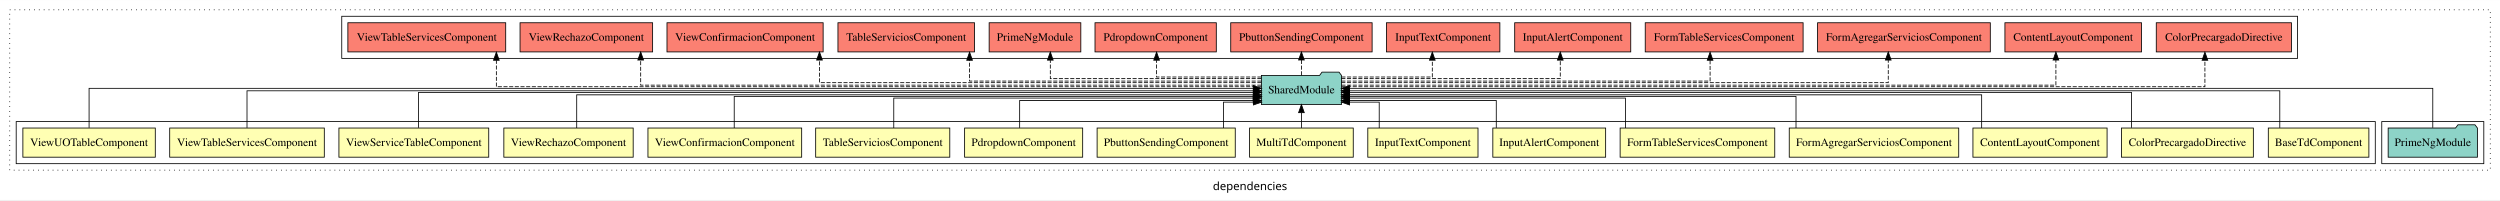
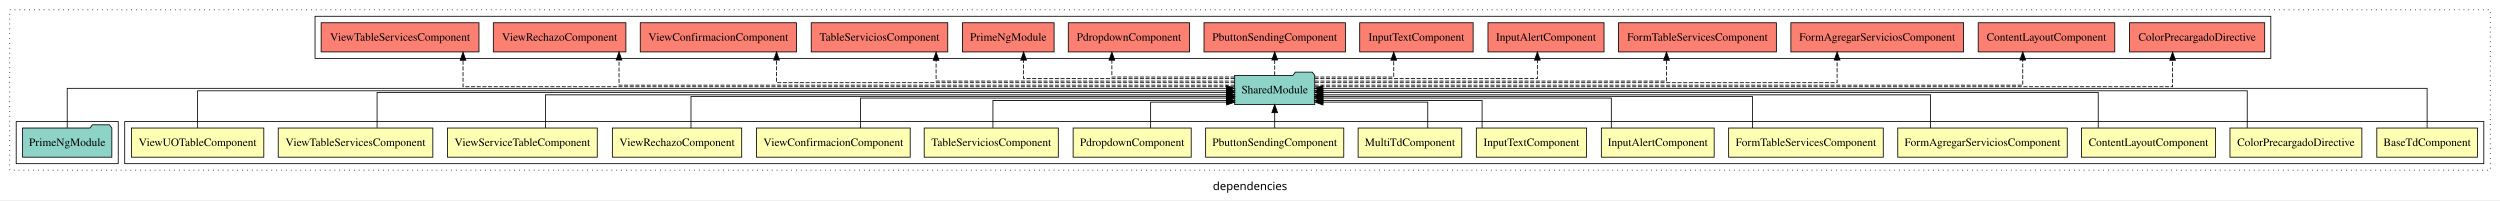
<svg xmlns="http://www.w3.org/2000/svg" width="3087pt" height="247pt" viewBox="0.00 0.00 3087.00 246.80">
  <g id="graph0" class="graph" transform="scale(1 1) rotate(0) translate(4 242.8)">
    <polygon fill="white" stroke="transparent" points="-4,4 -4,-242.8 3083,-242.8 3083,4 -4,4" />
    <text text-anchor="middle" x="1539.5" y="-8.2" font-family="sans-serif" font-size="14.00">dependencies</text>
    <g id="clust1" class="cluster">
      <polygon fill="none" stroke="black" stroke-dasharray="1,5" points="8,-32.8 8,-230.8 3071,-230.8 3071,-32.8 8,-32.8" />
    </g>
+     <g id="clust2" class="cluster">
+       <polygon fill="none" stroke="black" points="150,-40.8 150,-92.8 3063,-92.8 3063,-40.8 150,-40.8" />
+     </g>
+     <g id="clust19" class="cluster">
+       <polygon fill="none" stroke="black" points="16,-40.8 16,-92.8 142,-92.8 142,-40.8 16,-40.8" />
+     </g>
    <g id="clust20" class="cluster">
-       <polygon fill="none" stroke="black" points="418,-170.8 418,-222.8 2833,-222.8 2833,-170.8 418,-170.8" />
-     </g>
-     <g id="clust19" class="cluster">
-       <polygon fill="none" stroke="black" points="2937,-40.8 2937,-92.8 3063,-92.8 3063,-40.8 2937,-40.8" />
-     </g>
-     <g id="clust2" class="cluster">
-       <polygon fill="none" stroke="black" points="16,-40.8 16,-92.8 2929,-92.8 2929,-40.8 16,-40.8" />
+       <polygon fill="none" stroke="black" points="385,-170.8 385,-222.8 2800,-222.8 2800,-170.8 385,-170.8" />
    </g>
    <g id="node1" class="node">
-       <polygon fill="#ffffb3" stroke="black" points="2921.1,-84.8 2796.9,-84.8 2796.9,-48.8 2921.1,-48.8 2921.1,-84.8" />
-       <text text-anchor="middle" x="2859" y="-62.6" font-family="Times,serif" font-size="14.00">BaseTdComponent</text>
+       <polygon fill="#ffffb3" stroke="black" points="3055.1,-84.8 2930.9,-84.8 2930.9,-48.8 3055.1,-48.8 3055.1,-84.8" />
+       <text text-anchor="middle" x="2993" y="-62.6" font-family="Times,serif" font-size="14.00">BaseTdComponent</text>
    </g>
    <g id="node17" class="node">
-       <polygon fill="#8dd3c7" stroke="black" points="1652.43,-149.8 1649.43,-153.8 1628.43,-153.8 1625.43,-149.8 1553.57,-149.8 1553.57,-113.8 1652.43,-113.8 1652.43,-149.8" />
-       <text text-anchor="middle" x="1603" y="-127.6" font-family="Times,serif" font-size="14.00">SharedModule</text>
+       <polygon fill="#8dd3c7" stroke="black" points="1619.43,-149.8 1616.43,-153.8 1595.43,-153.8 1592.43,-149.8 1520.57,-149.8 1520.57,-113.8 1619.43,-113.8 1619.43,-149.8" />
+       <text text-anchor="middle" x="1570" y="-127.6" font-family="Times,serif" font-size="14.00">SharedModule</text>
    </g>
    <g id="edge1" class="edge">
-       <path fill="none" stroke="black" d="M2811.09,-84.97C2811.09,-103.89 2811.09,-130.8 2811.09,-130.8 2811.09,-130.8 1662.23,-130.8 1662.23,-130.8" />
-       <polygon fill="black" stroke="black" points="1662.23,-127.3 1652.23,-130.8 1662.23,-134.3 1662.23,-127.3" />
+       <path fill="none" stroke="black" d="M2993,-85.11C2993,-104.95 2993,-133.8 2993,-133.8 2993,-133.8 1629.4,-133.8 1629.4,-133.8" />
+       <polygon fill="black" stroke="black" points="1629.4,-130.3 1619.4,-133.8 1629.4,-137.3 1629.4,-130.3" />
    </g>
    <g id="node2" class="node">
-       <polygon fill="#ffffb3" stroke="black" points="2778.44,-84.8 2615.56,-84.8 2615.56,-48.8 2778.44,-48.8 2778.44,-84.8" />
-       <text text-anchor="middle" x="2697" y="-62.6" font-family="Times,serif" font-size="14.00">ColorPrecargadoDirective</text>
+       <polygon fill="#ffffb3" stroke="black" points="2912.44,-84.8 2749.56,-84.8 2749.56,-48.8 2912.44,-48.8 2912.44,-84.8" />
+       <text text-anchor="middle" x="2831" y="-62.6" font-family="Times,serif" font-size="14.00">ColorPrecargadoDirective</text>
    </g>
    <g id="edge2" class="edge">
-       <path fill="none" stroke="black" d="M2627.97,-85.07C2627.97,-103.36 2627.97,-128.8 2627.97,-128.8 2627.97,-128.8 1662.44,-128.8 1662.44,-128.8" />
-       <polygon fill="black" stroke="black" points="1662.44,-125.3 1652.44,-128.8 1662.44,-132.3 1662.44,-125.3" />
+       <path fill="none" stroke="black" d="M2770.88,-84.97C2770.88,-103.89 2770.88,-130.8 2770.88,-130.8 2770.88,-130.8 1629.31,-130.8 1629.31,-130.8" />
+       <polygon fill="black" stroke="black" points="1629.31,-127.3 1619.31,-130.8 1629.31,-134.3 1629.31,-127.3" />
    </g>
    <g id="node3" class="node">
-       <polygon fill="#ffffb3" stroke="black" points="2597.82,-84.8 2432.18,-84.8 2432.18,-48.8 2597.82,-48.8 2597.82,-84.8" />
-       <text text-anchor="middle" x="2515" y="-62.6" font-family="Times,serif" font-size="14.00">ContentLayoutComponent</text>
+       <polygon fill="#ffffb3" stroke="black" points="2731.82,-84.8 2566.18,-84.8 2566.18,-48.8 2731.82,-48.8 2731.82,-84.8" />
+       <text text-anchor="middle" x="2649" y="-62.6" font-family="Times,serif" font-size="14.00">ContentLayoutComponent</text>
    </g>
    <g id="edge3" class="edge">
-       <path fill="none" stroke="black" d="M2442.95,-84.82C2442.95,-102.17 2442.95,-125.8 2442.95,-125.8 2442.95,-125.8 1662.41,-125.8 1662.41,-125.8" />
-       <polygon fill="black" stroke="black" points="1662.41,-122.3 1652.41,-125.8 1662.41,-129.3 1662.41,-122.3" />
+       <path fill="none" stroke="black" d="M2586.88,-85.07C2586.88,-103.36 2586.88,-128.8 2586.88,-128.8 2586.88,-128.8 1629.39,-128.8 1629.39,-128.8" />
+       <polygon fill="black" stroke="black" points="1629.39,-125.3 1619.39,-128.8 1629.39,-132.3 1629.39,-125.3" />
    </g>
    <g id="node4" class="node">
-       <polygon fill="#ffffb3" stroke="black" points="2414.64,-84.8 2205.36,-84.8 2205.36,-48.8 2414.64,-48.8 2414.64,-84.8" />
-       <text text-anchor="middle" x="2310" y="-62.6" font-family="Times,serif" font-size="14.00">FormAgregarServiciosComponent</text>
+       <polygon fill="#ffffb3" stroke="black" points="2548.64,-84.8 2339.36,-84.8 2339.36,-48.8 2548.64,-48.8 2548.64,-84.8" />
+       <text text-anchor="middle" x="2444" y="-62.6" font-family="Times,serif" font-size="14.00">FormAgregarServiciosComponent</text>
    </g>
    <g id="edge4" class="edge">
-       <path fill="none" stroke="black" d="M2213.71,-84.84C2213.71,-101.53 2213.71,-123.8 2213.71,-123.8 2213.71,-123.8 1662.46,-123.8 1662.46,-123.8" />
-       <polygon fill="black" stroke="black" points="1662.46,-120.3 1652.46,-123.8 1662.46,-127.3 1662.46,-120.3" />
+       <path fill="none" stroke="black" d="M2379.88,-84.82C2379.88,-102.17 2379.88,-125.8 2379.88,-125.8 2379.88,-125.8 1629.44,-125.8 1629.44,-125.8" />
+       <polygon fill="black" stroke="black" points="1629.44,-122.3 1619.44,-125.8 1629.44,-129.3 1629.44,-122.3" />
    </g>
    <g id="node5" class="node">
-       <polygon fill="#ffffb3" stroke="black" points="2187.47,-84.8 1996.53,-84.8 1996.53,-48.8 2187.47,-48.8 2187.47,-84.8" />
-       <text text-anchor="middle" x="2092" y="-62.6" font-family="Times,serif" font-size="14.00">FormTableServicesComponent</text>
+       <polygon fill="#ffffb3" stroke="black" points="2321.47,-84.8 2130.53,-84.8 2130.53,-48.8 2321.47,-48.8 2321.47,-84.8" />
+       <text text-anchor="middle" x="2226" y="-62.6" font-family="Times,serif" font-size="14.00">FormTableServicesComponent</text>
    </g>
    <g id="edge5" class="edge">
-       <path fill="none" stroke="black" d="M2003.05,-84.81C2003.05,-100.85 2003.05,-121.8 2003.05,-121.8 2003.05,-121.8 1662.45,-121.8 1662.45,-121.8" />
-       <polygon fill="black" stroke="black" points="1662.45,-118.3 1652.45,-121.8 1662.45,-125.3 1662.45,-118.3" />
+       <path fill="none" stroke="black" d="M2159.88,-84.84C2159.88,-101.53 2159.88,-123.8 2159.88,-123.8 2159.88,-123.8 1629.28,-123.8 1629.28,-123.8" />
+       <polygon fill="black" stroke="black" points="1629.28,-120.3 1619.28,-123.8 1629.28,-127.3 1629.28,-120.3" />
    </g>
    <g id="node6" class="node">
-       <polygon fill="#ffffb3" stroke="black" points="1978.65,-84.8 1839.35,-84.8 1839.35,-48.8 1978.65,-48.8 1978.65,-84.8" />
-       <text text-anchor="middle" x="1909" y="-62.6" font-family="Times,serif" font-size="14.00">InputAlertComponent</text>
+       <polygon fill="#ffffb3" stroke="black" points="2112.65,-84.8 1973.35,-84.8 1973.35,-48.8 2112.65,-48.8 2112.65,-84.8" />
+       <text text-anchor="middle" x="2043" y="-62.6" font-family="Times,serif" font-size="14.00">InputAlertComponent</text>
    </g>
    <g id="edge6" class="edge">
-       <path fill="none" stroke="black" d="M1843.6,-84.99C1843.6,-99.98 1843.6,-118.8 1843.6,-118.8 1843.6,-118.8 1662.27,-118.8 1662.27,-118.8" />
-       <polygon fill="black" stroke="black" points="1662.27,-115.3 1652.27,-118.8 1662.27,-122.3 1662.27,-115.3" />
+       <path fill="none" stroke="black" d="M1985.67,-84.81C1985.67,-100.85 1985.67,-121.8 1985.67,-121.8 1985.67,-121.8 1629.32,-121.8 1629.32,-121.8" />
+       <polygon fill="black" stroke="black" points="1629.32,-118.3 1619.32,-121.8 1629.32,-125.3 1629.32,-118.3" />
    </g>
    <g id="node7" class="node">
-       <polygon fill="#ffffb3" stroke="black" points="1821.04,-84.8 1684.96,-84.8 1684.96,-48.8 1821.04,-48.8 1821.04,-84.8" />
-       <text text-anchor="middle" x="1753" y="-62.6" font-family="Times,serif" font-size="14.00">InputTextComponent</text>
+       <polygon fill="#ffffb3" stroke="black" points="1955.04,-84.8 1818.96,-84.8 1818.96,-48.8 1955.04,-48.8 1955.04,-84.8" />
+       <text text-anchor="middle" x="1887" y="-62.6" font-family="Times,serif" font-size="14.00">InputTextComponent</text>
    </g>
    <g id="edge7" class="edge">
-       <path fill="none" stroke="black" d="M1699.06,-84.85C1699.06,-99.17 1699.06,-116.8 1699.06,-116.8 1699.06,-116.8 1662.44,-116.8 1662.44,-116.8" />
-       <polygon fill="black" stroke="black" points="1662.44,-113.3 1652.44,-116.8 1662.44,-120.3 1662.44,-113.3" />
+       <path fill="none" stroke="black" d="M1826.08,-84.99C1826.08,-99.98 1826.08,-118.8 1826.08,-118.8 1826.08,-118.8 1629.37,-118.8 1629.37,-118.8" />
+       <polygon fill="black" stroke="black" points="1629.37,-115.3 1619.37,-118.8 1629.37,-122.3 1629.37,-115.3" />
    </g>
    <g id="node8" class="node">
-       <polygon fill="#ffffb3" stroke="black" points="1667,-84.8 1539,-84.8 1539,-48.8 1667,-48.8 1667,-84.8" />
-       <text text-anchor="middle" x="1603" y="-62.6" font-family="Times,serif" font-size="14.00">MultiTdComponent</text>
+       <polygon fill="#ffffb3" stroke="black" points="1801,-84.8 1673,-84.8 1673,-48.8 1801,-48.8 1801,-84.8" />
+       <text text-anchor="middle" x="1737" y="-62.6" font-family="Times,serif" font-size="14.00">MultiTdComponent</text>
    </g>
    <g id="edge8" class="edge">
-       <path fill="none" stroke="black" d="M1603,-84.91C1603,-84.91 1603,-103.79 1603,-103.79" />
-       <polygon fill="black" stroke="black" points="1599.5,-103.79 1603,-113.79 1606.5,-103.79 1599.5,-103.79" />
+       <path fill="none" stroke="black" d="M1758.99,-84.85C1758.99,-99.17 1758.99,-116.8 1758.99,-116.8 1758.99,-116.8 1629.66,-116.8 1629.66,-116.8" />
+       <polygon fill="black" stroke="black" points="1629.66,-113.3 1619.66,-116.8 1629.66,-120.3 1629.66,-113.3" />
    </g>
    <g id="node9" class="node">
-       <polygon fill="#ffffb3" stroke="black" points="1521.29,-84.8 1350.71,-84.8 1350.71,-48.8 1521.29,-48.8 1521.29,-84.8" />
-       <text text-anchor="middle" x="1436" y="-62.6" font-family="Times,serif" font-size="14.00">PbuttonSendingComponent</text>
+       <polygon fill="#ffffb3" stroke="black" points="1655.29,-84.8 1484.71,-84.8 1484.71,-48.8 1655.29,-48.8 1655.29,-84.8" />
+       <text text-anchor="middle" x="1570" y="-62.6" font-family="Times,serif" font-size="14.00">PbuttonSendingComponent</text>
    </g>
    <g id="edge9" class="edge">
-       <path fill="none" stroke="black" d="M1506.78,-84.85C1506.78,-99.17 1506.78,-116.8 1506.78,-116.8 1506.78,-116.8 1543.76,-116.8 1543.76,-116.8" />
-       <polygon fill="black" stroke="black" points="1543.76,-120.3 1553.76,-116.8 1543.76,-113.3 1543.76,-120.3" />
+       <path fill="none" stroke="black" d="M1570,-84.91C1570,-84.91 1570,-103.79 1570,-103.79" />
+       <polygon fill="black" stroke="black" points="1566.5,-103.79 1570,-113.79 1573.5,-103.79 1566.5,-103.79" />
    </g>
    <g id="node10" class="node">
-       <polygon fill="#ffffb3" stroke="black" points="1332.89,-84.8 1187.11,-84.8 1187.11,-48.8 1332.89,-48.8 1332.89,-84.8" />
-       <text text-anchor="middle" x="1260" y="-62.6" font-family="Times,serif" font-size="14.00">PdropdownComponent</text>
+       <polygon fill="#ffffb3" stroke="black" points="1466.89,-84.8 1321.11,-84.8 1321.11,-48.8 1466.89,-48.8 1466.89,-84.8" />
+       <text text-anchor="middle" x="1394" y="-62.6" font-family="Times,serif" font-size="14.00">PdropdownComponent</text>
    </g>
    <g id="edge10" class="edge">
-       <path fill="none" stroke="black" d="M1255.07,-84.99C1255.07,-99.98 1255.07,-118.8 1255.07,-118.8 1255.07,-118.8 1543.52,-118.8 1543.52,-118.8" />
-       <polygon fill="black" stroke="black" points="1543.52,-122.3 1553.52,-118.8 1543.52,-115.3 1543.52,-122.3" />
+       <path fill="none" stroke="black" d="M1416.81,-84.85C1416.81,-99.17 1416.81,-116.8 1416.81,-116.8 1416.81,-116.8 1510.69,-116.8 1510.69,-116.8" />
+       <polygon fill="black" stroke="black" points="1510.69,-120.3 1520.69,-116.8 1510.69,-113.3 1510.69,-120.3" />
    </g>
    <g id="node11" class="node">
-       <polygon fill="#ffffb3" stroke="black" points="1168.8,-84.8 1003.2,-84.8 1003.2,-48.8 1168.8,-48.8 1168.8,-84.8" />
-       <text text-anchor="middle" x="1086" y="-62.6" font-family="Times,serif" font-size="14.00">TableServiciosComponent</text>
+       <polygon fill="#ffffb3" stroke="black" points="1302.8,-84.8 1137.2,-84.8 1137.2,-48.8 1302.8,-48.8 1302.8,-84.8" />
+       <text text-anchor="middle" x="1220" y="-62.6" font-family="Times,serif" font-size="14.00">TableServiciosComponent</text>
    </g>
    <g id="edge11" class="edge">
-       <path fill="none" stroke="black" d="M1099.62,-84.81C1099.62,-100.85 1099.62,-121.8 1099.62,-121.8 1099.62,-121.8 1543.36,-121.8 1543.36,-121.8" />
-       <polygon fill="black" stroke="black" points="1543.36,-125.3 1553.36,-121.8 1543.36,-118.3 1543.36,-125.3" />
+       <path fill="none" stroke="black" d="M1222.07,-84.99C1222.07,-99.98 1222.07,-118.8 1222.07,-118.8 1222.07,-118.8 1510.52,-118.8 1510.52,-118.8" />
+       <polygon fill="black" stroke="black" points="1510.52,-122.3 1520.52,-118.8 1510.52,-115.3 1510.52,-122.3" />
    </g>
    <g id="node12" class="node">
-       <polygon fill="#ffffb3" stroke="black" points="985.91,-84.8 796.09,-84.8 796.09,-48.8 985.91,-48.8 985.91,-84.8" />
-       <text text-anchor="middle" x="891" y="-62.6" font-family="Times,serif" font-size="14.00">ViewConfirmacionComponent</text>
+       <polygon fill="#ffffb3" stroke="black" points="1119.91,-84.8 930.09,-84.8 930.09,-48.8 1119.91,-48.8 1119.91,-84.8" />
+       <text text-anchor="middle" x="1025" y="-62.6" font-family="Times,serif" font-size="14.00">ViewConfirmacionComponent</text>
    </g>
    <g id="edge12" class="edge">
-       <path fill="none" stroke="black" d="M902.62,-84.84C902.62,-101.53 902.62,-123.8 902.62,-123.8 902.62,-123.8 1543.75,-123.8 1543.75,-123.8" />
-       <polygon fill="black" stroke="black" points="1543.75,-127.3 1553.75,-123.8 1543.75,-120.3 1543.75,-127.3" />
+       <path fill="none" stroke="black" d="M1058.65,-84.81C1058.65,-100.85 1058.65,-121.8 1058.65,-121.8 1058.65,-121.8 1510.51,-121.8 1510.51,-121.8" />
+       <polygon fill="black" stroke="black" points="1510.51,-125.3 1520.51,-121.8 1510.51,-118.3 1510.51,-125.3" />
    </g>
    <g id="node13" class="node">
-       <polygon fill="#ffffb3" stroke="black" points="777.85,-84.8 618.15,-84.8 618.15,-48.8 777.85,-48.8 777.85,-84.8" />
-       <text text-anchor="middle" x="698" y="-62.6" font-family="Times,serif" font-size="14.00">ViewRechazoComponent</text>
+       <polygon fill="#ffffb3" stroke="black" points="911.85,-84.8 752.15,-84.8 752.15,-48.8 911.85,-48.8 911.85,-84.8" />
+       <text text-anchor="middle" x="832" y="-62.6" font-family="Times,serif" font-size="14.00">ViewRechazoComponent</text>
    </g>
    <g id="edge13" class="edge">
-       <path fill="none" stroke="black" d="M708.12,-84.82C708.12,-102.17 708.12,-125.8 708.12,-125.8 708.12,-125.8 1543.61,-125.8 1543.61,-125.8" />
-       <polygon fill="black" stroke="black" points="1543.61,-129.3 1553.61,-125.8 1543.61,-122.3 1543.61,-129.3" />
+       <path fill="none" stroke="black" d="M849.23,-84.84C849.23,-101.53 849.23,-123.8 849.23,-123.8 849.23,-123.8 1510.74,-123.8 1510.74,-123.8" />
+       <polygon fill="black" stroke="black" points="1510.74,-127.3 1520.74,-123.8 1510.74,-120.3 1510.74,-127.3" />
    </g>
    <g id="node14" class="node">
-       <polygon fill="#ffffb3" stroke="black" points="599.5,-84.8 414.5,-84.8 414.5,-48.8 599.5,-48.8 599.5,-84.8" />
-       <text text-anchor="middle" x="507" y="-62.6" font-family="Times,serif" font-size="14.00">ViewServiceTableComponent</text>
+       <polygon fill="#ffffb3" stroke="black" points="733.5,-84.8 548.5,-84.8 548.5,-48.8 733.5,-48.8 733.5,-84.8" />
+       <text text-anchor="middle" x="641" y="-62.6" font-family="Times,serif" font-size="14.00">ViewServiceTableComponent</text>
    </g>
    <g id="edge14" class="edge">
-       <path fill="none" stroke="black" d="M512.76,-85.07C512.76,-103.36 512.76,-128.8 512.76,-128.8 512.76,-128.8 1543.68,-128.8 1543.68,-128.8" />
-       <polygon fill="black" stroke="black" points="1543.68,-132.3 1553.68,-128.8 1543.68,-125.3 1543.68,-132.3" />
+       <path fill="none" stroke="black" d="M669.54,-84.82C669.54,-102.17 669.54,-125.8 669.54,-125.8 669.54,-125.8 1510.63,-125.8 1510.63,-125.8" />
+       <polygon fill="black" stroke="black" points="1510.63,-129.3 1520.63,-125.8 1510.63,-122.3 1510.63,-129.3" />
    </g>
    <g id="node15" class="node">
-       <polygon fill="#ffffb3" stroke="black" points="396.45,-84.8 205.55,-84.8 205.55,-48.8 396.45,-48.8 396.45,-84.8" />
-       <text text-anchor="middle" x="301" y="-62.6" font-family="Times,serif" font-size="14.00">ViewTableServicesComponent</text>
+       <polygon fill="#ffffb3" stroke="black" points="530.45,-84.8 339.55,-84.8 339.55,-48.8 530.45,-48.8 530.45,-84.8" />
+       <text text-anchor="middle" x="435" y="-62.6" font-family="Times,serif" font-size="14.00">ViewTableServicesComponent</text>
    </g>
    <g id="edge15" class="edge">
-       <path fill="none" stroke="black" d="M301,-84.97C301,-103.89 301,-130.8 301,-130.8 301,-130.8 1543.55,-130.8 1543.55,-130.8" />
-       <polygon fill="black" stroke="black" points="1543.55,-134.3 1553.55,-130.8 1543.55,-127.3 1543.55,-134.3" />
+       <path fill="none" stroke="black" d="M461.62,-85.07C461.62,-103.36 461.62,-128.8 461.62,-128.8 461.62,-128.8 1510.58,-128.8 1510.58,-128.8" />
+       <polygon fill="black" stroke="black" points="1510.58,-132.3 1520.58,-128.8 1510.58,-125.3 1510.58,-132.3" />
    </g>
    <g id="node16" class="node">
-       <polygon fill="#ffffb3" stroke="black" points="187.75,-84.8 24.25,-84.8 24.25,-48.8 187.75,-48.8 187.75,-84.8" />
-       <text text-anchor="middle" x="106" y="-62.6" font-family="Times,serif" font-size="14.00">ViewUOTableComponent</text>
+       <polygon fill="#ffffb3" stroke="black" points="321.75,-84.8 158.25,-84.8 158.25,-48.8 321.75,-48.8 321.75,-84.8" />
+       <text text-anchor="middle" x="240" y="-62.6" font-family="Times,serif" font-size="14.00">ViewUOTableComponent</text>
    </g>
    <g id="edge16" class="edge">
-       <path fill="none" stroke="black" d="M106,-85.11C106,-104.95 106,-133.8 106,-133.8 106,-133.8 1543.62,-133.8 1543.62,-133.8" />
-       <polygon fill="black" stroke="black" points="1543.62,-137.3 1553.62,-133.8 1543.62,-130.3 1543.62,-137.3" />
+       <path fill="none" stroke="black" d="M240,-84.97C240,-103.89 240,-130.8 240,-130.8 240,-130.8 1510.69,-130.8 1510.69,-130.8" />
+       <polygon fill="black" stroke="black" points="1510.69,-134.3 1520.69,-130.8 1510.69,-127.3 1510.69,-134.3" />
    </g>
    <g id="node19" class="node">
-       <polygon fill="#fb8072" stroke="black" points="2825.44,-214.8 2658.56,-214.8 2658.56,-178.8 2825.44,-178.8 2825.44,-214.8" />
-       <text text-anchor="middle" x="2742" y="-192.6" font-family="Times,serif" font-size="14.00">ColorPrecargadoDirective </text>
+       <polygon fill="#fb8072" stroke="black" points="2792.44,-214.8 2625.56,-214.8 2625.56,-178.8 2792.44,-178.8 2792.44,-214.8" />
+       <text text-anchor="middle" x="2709" y="-192.6" font-family="Times,serif" font-size="14.00">ColorPrecargadoDirective </text>
    </g>
    <g id="edge18" class="edge">
-       <path fill="none" stroke="black" stroke-dasharray="5,2" d="M1652.38,-135.8C1868.28,-135.8 2718.62,-135.8 2718.62,-135.8 2718.62,-135.8 2718.62,-168.5 2718.62,-168.5" />
-       <polygon fill="black" stroke="black" points="2715.13,-168.5 2718.62,-178.5 2722.13,-168.5 2715.13,-168.5" />
+       <path fill="none" stroke="black" stroke-dasharray="5,2" d="M1619.43,-135.8C1834.59,-135.8 2678.72,-135.8 2678.72,-135.8 2678.72,-135.8 2678.72,-168.5 2678.72,-168.5" />
+       <polygon fill="black" stroke="black" points="2675.22,-168.5 2678.72,-178.5 2682.22,-168.5 2675.22,-168.5" />
    </g>
    <g id="node20" class="node">
-       <polygon fill="#fb8072" stroke="black" points="2640.32,-214.8 2471.68,-214.8 2471.68,-178.8 2640.32,-178.8 2640.32,-214.8" />
-       <text text-anchor="middle" x="2556" y="-192.6" font-family="Times,serif" font-size="14.00">ContentLayoutComponent </text>
+       <polygon fill="#fb8072" stroke="black" points="2607.32,-214.8 2438.68,-214.8 2438.68,-178.8 2607.32,-178.8 2607.32,-214.8" />
+       <text text-anchor="middle" x="2523" y="-192.6" font-family="Times,serif" font-size="14.00">ContentLayoutComponent </text>
    </g>
    <g id="edge19" class="edge">
-       <path fill="none" stroke="black" stroke-dasharray="5,2" d="M1652.43,-137.8C1845.03,-137.8 2534.62,-137.8 2534.62,-137.8 2534.62,-137.8 2534.62,-168.78 2534.62,-168.78" />
-       <polygon fill="black" stroke="black" points="2531.13,-168.78 2534.62,-178.78 2538.13,-168.78 2531.13,-168.78" />
+       <path fill="none" stroke="black" stroke-dasharray="5,2" d="M1619.34,-137.8C1810.75,-137.8 2493.7,-137.8 2493.7,-137.8 2493.7,-137.8 2493.7,-168.78 2493.7,-168.78" />
+       <polygon fill="black" stroke="black" points="2490.2,-168.78 2493.7,-178.78 2497.2,-168.78 2490.2,-168.78" />
    </g>
    <g id="node21" class="node">
-       <polygon fill="#fb8072" stroke="black" points="2453.63,-214.8 2240.37,-214.8 2240.37,-178.8 2453.63,-178.8 2453.63,-214.8" />
-       <text text-anchor="middle" x="2347" y="-192.6" font-family="Times,serif" font-size="14.00">FormAgregarServiciosComponent </text>
+       <polygon fill="#fb8072" stroke="black" points="2420.63,-214.8 2207.37,-214.8 2207.37,-178.8 2420.63,-178.8 2420.63,-214.8" />
+       <text text-anchor="middle" x="2314" y="-192.6" font-family="Times,serif" font-size="14.00">FormAgregarServiciosComponent </text>
    </g>
    <g id="edge20" class="edge">
-       <path fill="none" stroke="black" stroke-dasharray="5,2" d="M1652.24,-140.8C1815.33,-140.8 2327.62,-140.8 2327.62,-140.8 2327.62,-140.8 2327.62,-168.77 2327.62,-168.77" />
-       <polygon fill="black" stroke="black" points="2324.13,-168.77 2327.62,-178.77 2331.13,-168.77 2324.13,-168.77" />
+       <path fill="none" stroke="black" stroke-dasharray="5,2" d="M1619.39,-140.8C1778.04,-140.8 2264.46,-140.8 2264.46,-140.8 2264.46,-140.8 2264.46,-168.77 2264.46,-168.77" />
+       <polygon fill="black" stroke="black" points="2260.96,-168.77 2264.46,-178.77 2267.96,-168.77 2260.96,-168.77" />
    </g>
    <g id="node22" class="node">
-       <polygon fill="#fb8072" stroke="black" points="2222.47,-214.8 2027.53,-214.8 2027.53,-178.8 2222.47,-178.8 2222.47,-214.8" />
-       <text text-anchor="middle" x="2125" y="-192.6" font-family="Times,serif" font-size="14.00">FormTableServicesComponent </text>
+       <polygon fill="#fb8072" stroke="black" points="2189.47,-214.8 1994.53,-214.8 1994.53,-178.8 2189.47,-178.8 2189.47,-214.8" />
+       <text text-anchor="middle" x="2092" y="-192.6" font-family="Times,serif" font-size="14.00">FormTableServicesComponent </text>
    </g>
    <g id="edge21" class="edge">
-       <path fill="none" stroke="black" stroke-dasharray="5,2" d="M1652.3,-142.8C1779.28,-142.8 2107.62,-142.8 2107.62,-142.8 2107.62,-142.8 2107.62,-168.52 2107.62,-168.52" />
-       <polygon fill="black" stroke="black" points="2104.13,-168.52 2107.62,-178.52 2111.13,-168.52 2104.13,-168.52" />
+       <path fill="none" stroke="black" stroke-dasharray="5,2" d="M1619.5,-142.8C1742.8,-142.8 2053.8,-142.8 2053.8,-142.8 2053.8,-142.8 2053.8,-168.52 2053.8,-168.52" />
+       <polygon fill="black" stroke="black" points="2050.3,-168.52 2053.8,-178.52 2057.3,-168.52 2050.3,-168.52" />
    </g>
    <g id="node23" class="node">
-       <polygon fill="#fb8072" stroke="black" points="2009.65,-214.8 1866.35,-214.8 1866.35,-178.8 2009.65,-178.8 2009.65,-214.8" />
-       <text text-anchor="middle" x="1938" y="-192.6" font-family="Times,serif" font-size="14.00">InputAlertComponent </text>
+       <polygon fill="#fb8072" stroke="black" points="1976.65,-214.8 1833.35,-214.8 1833.35,-178.8 1976.65,-178.8 1976.65,-214.8" />
+       <text text-anchor="middle" x="1905" y="-192.6" font-family="Times,serif" font-size="14.00">InputAlertComponent </text>
    </g>
    <g id="edge22" class="edge">
-       <path fill="none" stroke="black" stroke-dasharray="5,2" d="M1652.24,-145.8C1741.9,-145.8 1922.62,-145.8 1922.62,-145.8 1922.62,-145.8 1922.62,-168.68 1922.62,-168.68" />
-       <polygon fill="black" stroke="black" points="1919.13,-168.68 1922.62,-178.68 1926.13,-168.68 1919.13,-168.68" />
+       <path fill="none" stroke="black" stroke-dasharray="5,2" d="M1619.26,-145.8C1710,-145.8 1894.35,-145.8 1894.35,-145.8 1894.35,-145.8 1894.35,-168.68 1894.35,-168.68" />
+       <polygon fill="black" stroke="black" points="1890.85,-168.68 1894.35,-178.68 1897.85,-168.68 1890.85,-168.68" />
    </g>
    <g id="node24" class="node">
-       <polygon fill="#fb8072" stroke="black" points="1848.04,-214.8 1707.96,-214.8 1707.96,-178.8 1848.04,-178.8 1848.04,-214.8" />
-       <text text-anchor="middle" x="1778" y="-192.6" font-family="Times,serif" font-size="14.00">InputTextComponent </text>
+       <polygon fill="#fb8072" stroke="black" points="1815.04,-214.8 1674.96,-214.8 1674.96,-178.8 1815.04,-178.8 1815.04,-214.8" />
+       <text text-anchor="middle" x="1745" y="-192.6" font-family="Times,serif" font-size="14.00">InputTextComponent </text>
    </g>
    <g id="edge23" class="edge">
-       <path fill="none" stroke="black" stroke-dasharray="5,2" d="M1652.37,-147.8C1699.9,-147.8 1764.62,-147.8 1764.62,-147.8 1764.62,-147.8 1764.62,-168.55 1764.62,-168.55" />
-       <polygon fill="black" stroke="black" points="1761.13,-168.55 1764.62,-178.55 1768.13,-168.55 1761.13,-168.55" />
+       <path fill="none" stroke="black" stroke-dasharray="5,2" d="M1619.35,-147.8C1662.05,-147.8 1716.99,-147.8 1716.99,-147.8 1716.99,-147.8 1716.99,-168.55 1716.99,-168.55" />
+       <polygon fill="black" stroke="black" points="1713.49,-168.55 1716.99,-178.55 1720.49,-168.55 1713.49,-168.55" />
    </g>
    <g id="node25" class="node">
-       <polygon fill="#fb8072" stroke="black" points="1690.29,-214.8 1515.71,-214.8 1515.71,-178.8 1690.29,-178.8 1690.29,-214.8" />
-       <text text-anchor="middle" x="1603" y="-192.6" font-family="Times,serif" font-size="14.00">PbuttonSendingComponent </text>
+       <polygon fill="#fb8072" stroke="black" points="1657.29,-214.8 1482.71,-214.8 1482.71,-178.8 1657.29,-178.8 1657.29,-214.8" />
+       <text text-anchor="middle" x="1570" y="-192.6" font-family="Times,serif" font-size="14.00">PbuttonSendingComponent </text>
    </g>
    <g id="edge24" class="edge">
-       <path fill="none" stroke="black" stroke-dasharray="5,2" d="M1603,-149.91C1603,-149.91 1603,-168.79 1603,-168.79" />
-       <polygon fill="black" stroke="black" points="1599.5,-168.79 1603,-178.79 1606.5,-168.79 1599.5,-168.79" />
+       <path fill="none" stroke="black" stroke-dasharray="5,2" d="M1570,-149.91C1570,-149.91 1570,-168.79 1570,-168.79" />
+       <polygon fill="black" stroke="black" points="1566.5,-168.79 1570,-178.79 1573.5,-168.79 1566.5,-168.79" />
    </g>
    <g id="node26" class="node">
-       <polygon fill="#fb8072" stroke="black" points="1497.89,-214.8 1348.11,-214.8 1348.11,-178.8 1497.89,-178.8 1497.89,-214.8" />
-       <text text-anchor="middle" x="1423" y="-192.6" font-family="Times,serif" font-size="14.00">PdropdownComponent </text>
+       <polygon fill="#fb8072" stroke="black" points="1464.89,-214.8 1315.11,-214.8 1315.11,-178.8 1464.89,-178.8 1464.89,-214.8" />
+       <text text-anchor="middle" x="1390" y="-192.6" font-family="Times,serif" font-size="14.00">PdropdownComponent </text>
    </g>
    <g id="edge25" class="edge">
-       <path fill="none" stroke="black" stroke-dasharray="5,2" d="M1553.66,-147.8C1500.72,-147.8 1424.15,-147.8 1424.15,-147.8 1424.15,-147.8 1424.15,-168.55 1424.15,-168.55" />
-       <polygon fill="black" stroke="black" points="1420.65,-168.55 1424.15,-178.55 1427.65,-168.55 1420.65,-168.55" />
+       <path fill="none" stroke="black" stroke-dasharray="5,2" d="M1520.56,-147.8C1461.02,-147.8 1368.94,-147.8 1368.94,-147.8 1368.94,-147.8 1368.94,-168.55 1368.94,-168.55" />
+       <polygon fill="black" stroke="black" points="1365.44,-168.55 1368.94,-178.55 1372.44,-168.55 1365.44,-168.55" />
    </g>
    <g id="node27" class="node">
-       <polygon fill="#fb8072" stroke="black" points="1330.6,-214.8 1217.4,-214.8 1217.4,-178.8 1330.6,-178.8 1330.6,-214.8" />
-       <text text-anchor="middle" x="1274" y="-192.6" font-family="Times,serif" font-size="14.00">PrimeNgModule </text>
+       <polygon fill="#fb8072" stroke="black" points="1297.6,-214.8 1184.4,-214.8 1184.4,-178.8 1297.6,-178.8 1297.6,-214.8" />
+       <text text-anchor="middle" x="1241" y="-192.6" font-family="Times,serif" font-size="14.00">PrimeNgModule </text>
    </g>
    <g id="edge26" class="edge">
-       <path fill="none" stroke="black" stroke-dasharray="5,2" d="M1553.53,-145.8C1465.99,-145.8 1292.93,-145.8 1292.93,-145.8 1292.93,-145.8 1292.93,-168.68 1292.93,-168.68" />
-       <polygon fill="black" stroke="black" points="1289.43,-168.68 1292.93,-178.68 1296.43,-168.68 1289.43,-168.68" />
+       <path fill="none" stroke="black" stroke-dasharray="5,2" d="M1520.53,-145.8C1432.99,-145.8 1259.93,-145.8 1259.93,-145.8 1259.93,-145.8 1259.93,-168.68 1259.93,-168.68" />
+       <polygon fill="black" stroke="black" points="1256.43,-168.68 1259.93,-178.68 1263.43,-168.68 1256.43,-168.68" />
    </g>
    <g id="node28" class="node">
-       <polygon fill="#fb8072" stroke="black" points="1199.3,-214.8 1030.7,-214.8 1030.7,-178.8 1199.3,-178.8 1199.3,-214.8" />
-       <text text-anchor="middle" x="1115" y="-192.6" font-family="Times,serif" font-size="14.00">TableServiciosComponent </text>
+       <polygon fill="#fb8072" stroke="black" points="1166.3,-214.8 997.7,-214.8 997.7,-178.8 1166.3,-178.8 1166.3,-214.8" />
+       <text text-anchor="middle" x="1082" y="-192.6" font-family="Times,serif" font-size="14.00">TableServiciosComponent </text>
    </g>
    <g id="edge27" class="edge">
-       <path fill="none" stroke="black" stroke-dasharray="5,2" d="M1553.57,-142.8C1444.59,-142.8 1193.23,-142.8 1193.23,-142.8 1193.23,-142.8 1193.23,-168.52 1193.23,-168.52" />
-       <polygon fill="black" stroke="black" points="1189.73,-168.52 1193.23,-178.52 1196.73,-168.52 1189.73,-168.52" />
+       <path fill="none" stroke="black" stroke-dasharray="5,2" d="M1520.39,-142.8C1409.64,-142.8 1151.88,-142.8 1151.88,-142.8 1151.88,-142.8 1151.88,-168.52 1151.88,-168.52" />
+       <polygon fill="black" stroke="black" points="1148.38,-168.52 1151.88,-178.52 1155.38,-168.52 1148.38,-168.52" />
    </g>
    <g id="node29" class="node">
-       <polygon fill="#fb8072" stroke="black" points="1012.41,-214.8 819.59,-214.8 819.59,-178.8 1012.41,-178.8 1012.41,-214.8" />
-       <text text-anchor="middle" x="916" y="-192.6" font-family="Times,serif" font-size="14.00">ViewConfirmacionComponent </text>
+       <polygon fill="#fb8072" stroke="black" points="979.41,-214.8 786.59,-214.8 786.59,-178.8 979.41,-178.8 979.41,-214.8" />
+       <text text-anchor="middle" x="883" y="-192.6" font-family="Times,serif" font-size="14.00">ViewConfirmacionComponent </text>
    </g>
    <g id="edge28" class="edge">
-       <path fill="none" stroke="black" stroke-dasharray="5,2" d="M1553.54,-140.8C1410.74,-140.8 1007.9,-140.8 1007.9,-140.8 1007.9,-140.8 1007.9,-168.77 1007.9,-168.77" />
-       <polygon fill="black" stroke="black" points="1004.4,-168.77 1007.9,-178.77 1011.4,-168.77 1004.4,-168.77" />
+       <path fill="none" stroke="black" stroke-dasharray="5,2" d="M1520.7,-140.8C1374.73,-140.8 954.88,-140.8 954.88,-140.8 954.88,-140.8 954.88,-168.77 954.88,-168.77" />
+       <polygon fill="black" stroke="black" points="951.38,-168.77 954.88,-178.77 958.38,-168.77 951.38,-168.77" />
    </g>
    <g id="node30" class="node">
-       <polygon fill="#fb8072" stroke="black" points="801.85,-214.8 638.15,-214.8 638.15,-178.8 801.85,-178.8 801.85,-214.8" />
-       <text text-anchor="middle" x="720" y="-192.6" font-family="Times,serif" font-size="14.00">ViewRechazoComponent </text>
+       <polygon fill="#fb8072" stroke="black" points="768.85,-214.8 605.15,-214.8 605.15,-178.8 768.85,-178.8 768.85,-214.8" />
+       <text text-anchor="middle" x="687" y="-192.6" font-family="Times,serif" font-size="14.00">ViewRechazoComponent </text>
    </g>
    <g id="edge29" class="edge">
-       <path fill="none" stroke="black" stroke-dasharray="5,2" d="M1553.5,-137.8C1376.73,-137.8 787.11,-137.8 787.11,-137.8 787.11,-137.8 787.11,-168.78 787.11,-168.78" />
-       <polygon fill="black" stroke="black" points="783.61,-168.78 787.11,-178.78 790.61,-168.78 783.61,-168.78" />
+       <path fill="none" stroke="black" stroke-dasharray="5,2" d="M1520.57,-137.8C1344.79,-137.8 760.38,-137.8 760.38,-137.8 760.38,-137.8 760.38,-168.78 760.38,-168.78" />
+       <polygon fill="black" stroke="black" points="756.88,-168.78 760.38,-178.78 763.88,-168.78 756.88,-168.78" />
    </g>
    <g id="node31" class="node">
-       <polygon fill="#fb8072" stroke="black" points="620.45,-214.8 425.55,-214.8 425.55,-178.8 620.45,-178.8 620.45,-214.8" />
-       <text text-anchor="middle" x="523" y="-192.6" font-family="Times,serif" font-size="14.00">ViewTableServicesComponent </text>
+       <polygon fill="#fb8072" stroke="black" points="587.45,-214.8 392.55,-214.8 392.55,-178.8 587.45,-178.8 587.45,-214.8" />
+       <text text-anchor="middle" x="490" y="-192.6" font-family="Times,serif" font-size="14.00">ViewTableServicesComponent </text>
    </g>
    <g id="edge30" class="edge">
-       <path fill="none" stroke="black" stroke-dasharray="5,2" d="M1553.7,-135.8C1353.12,-135.8 608.91,-135.8 608.91,-135.8 608.91,-135.8 608.91,-168.5 608.91,-168.5" />
-       <polygon fill="black" stroke="black" points="605.41,-168.5 608.91,-178.5 612.41,-168.5 605.41,-168.5" />
+       <path fill="none" stroke="black" stroke-dasharray="5,2" d="M1520.64,-135.8C1318.91,-135.8 567.74,-135.8 567.74,-135.8 567.74,-135.8 567.74,-168.5 567.74,-168.5" />
+       <polygon fill="black" stroke="black" points="564.24,-168.5 567.74,-178.5 571.24,-168.5 564.24,-168.5" />
    </g>
    <g id="node18" class="node">
-       <polygon fill="#8dd3c7" stroke="black" points="3055.1,-84.8 3052.1,-88.8 3031.1,-88.8 3028.1,-84.8 2944.9,-84.8 2944.9,-48.8 3055.1,-48.8 3055.1,-84.8" />
-       <text text-anchor="middle" x="3000" y="-62.6" font-family="Times,serif" font-size="14.00">PrimeNgModule</text>
+       <polygon fill="#8dd3c7" stroke="black" points="134.1,-84.8 131.1,-88.8 110.1,-88.8 107.1,-84.8 23.9,-84.8 23.9,-48.8 134.1,-48.8 134.1,-84.8" />
+       <text text-anchor="middle" x="79" y="-62.6" font-family="Times,serif" font-size="14.00">PrimeNgModule</text>
    </g>
    <g id="edge17" class="edge">
-       <path fill="none" stroke="black" d="M3000,-85.11C3000,-104.95 3000,-133.8 3000,-133.8 3000,-133.8 1662.31,-133.8 1662.31,-133.8" />
-       <polygon fill="black" stroke="black" points="1662.31,-130.3 1652.31,-133.8 1662.31,-137.3 1662.31,-130.3" />
+       <path fill="none" stroke="black" d="M79,-85.11C79,-104.95 79,-133.8 79,-133.8 79,-133.8 1510.39,-133.8 1510.39,-133.8" />
+       <polygon fill="black" stroke="black" points="1510.39,-137.3 1520.39,-133.8 1510.39,-130.3 1510.39,-137.3" />
    </g>
  </g>
</svg>
